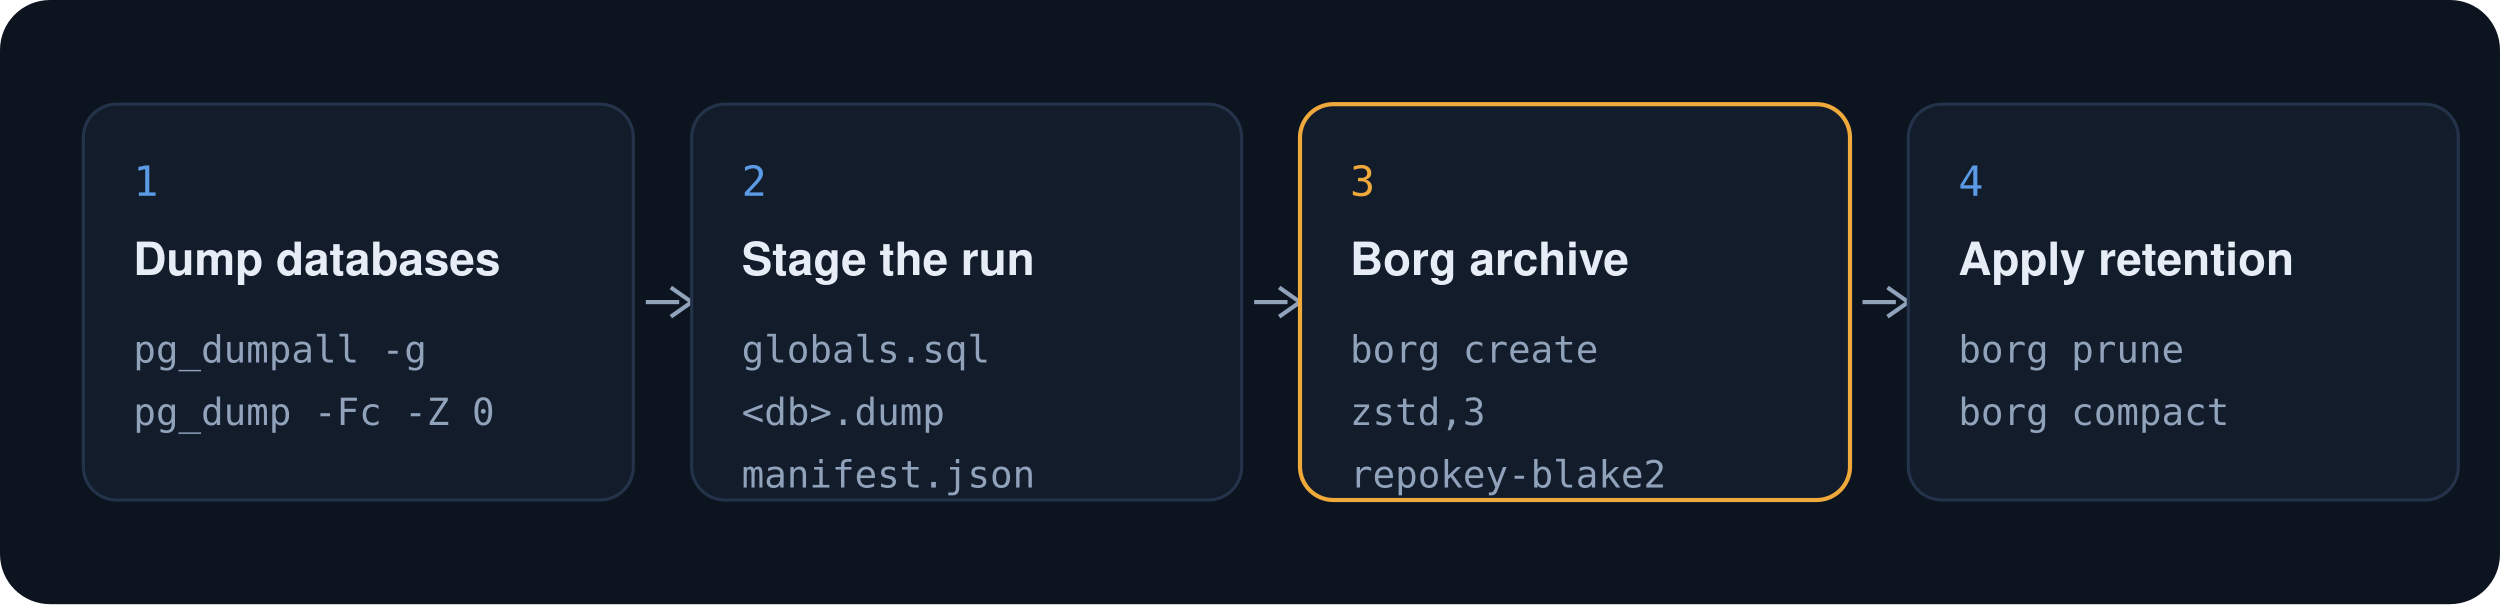
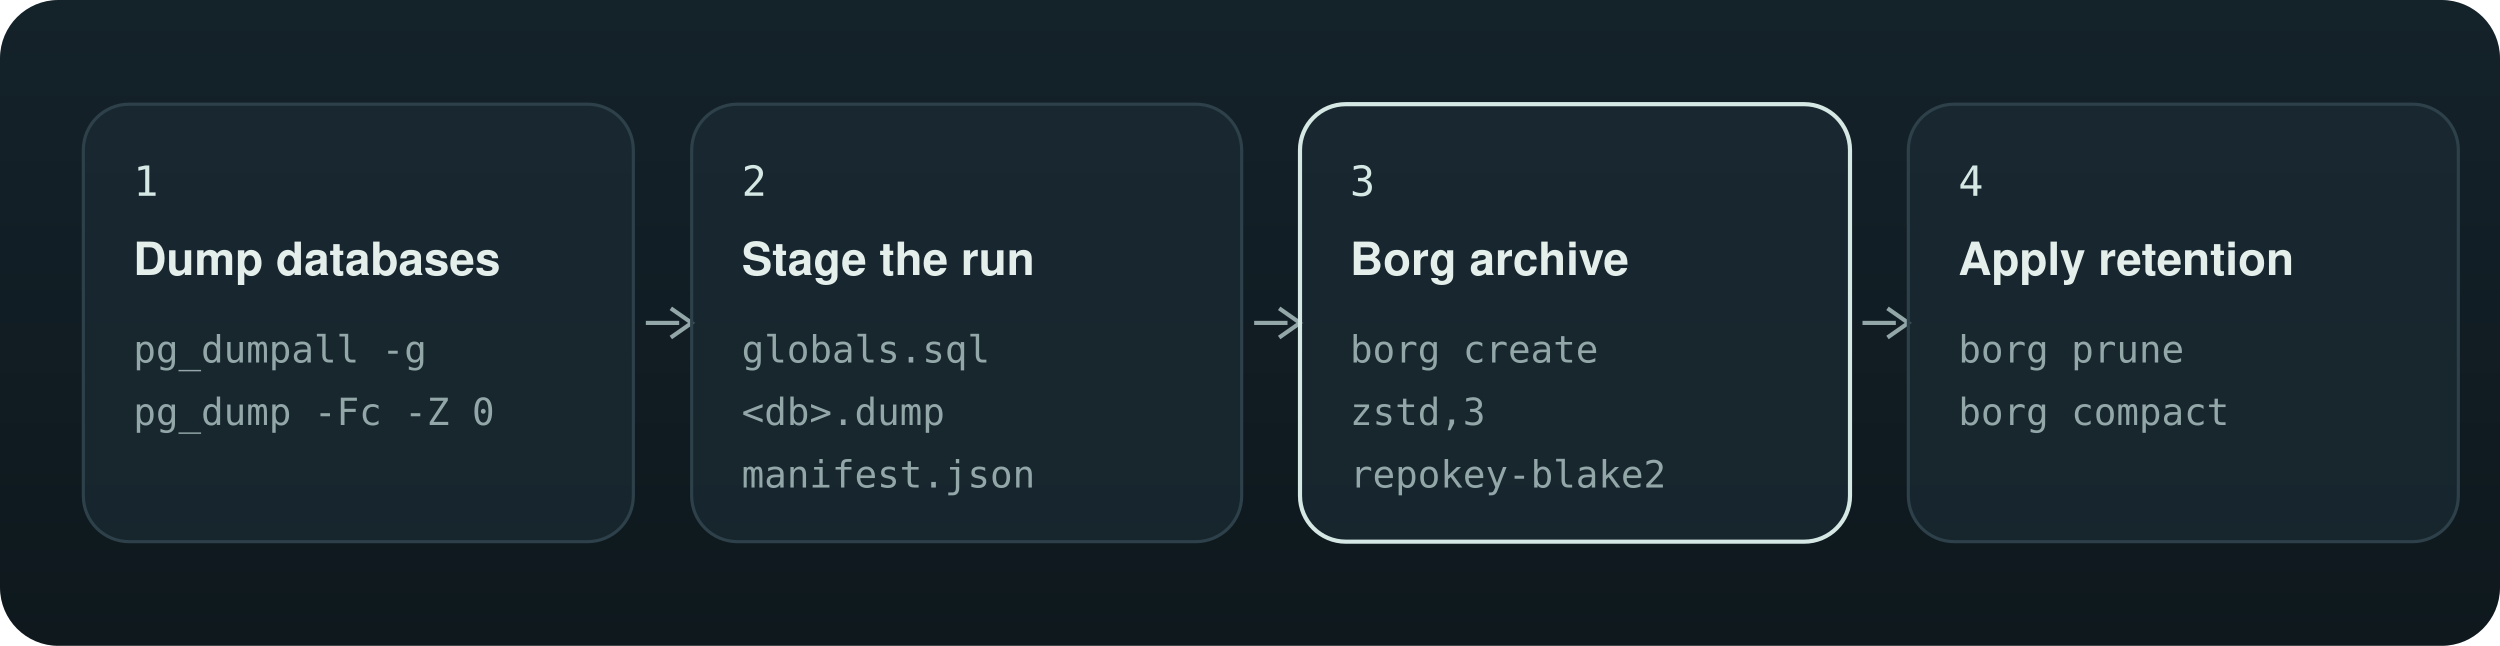
- <svg xmlns="http://www.w3.org/2000/svg" viewBox="0 0 1200 290" width="100%" role="img" aria-labelledby="t d">
-   <rect width="1200" height="290" rx="24" fill="#0C1420" />
-   <rect x="40" y="50" width="264" height="190" rx="16" fill="#121C2B" stroke="#24324A" stroke-width="1.5" />
-   <text x="64" y="94" font-family="'JetBrains Mono', ui-monospace, SFMono-Regular, Menlo, Consolas, monospace" font-size="20" fill="#5B9BE6">1</text>
-   <text x="64" y="132" font-family="'Space Grotesk', ui-sans-serif, system-ui, -apple-system, 'Segoe UI', Helvetica, Arial, sans-serif" font-size="22" font-weight="600" fill="#E6EDF6">Dump databases</text>
-   <text x="64" y="174" font-family="'JetBrains Mono', ui-monospace, SFMono-Regular, Menlo, Consolas, monospace" font-size="18" fill="#91A2BB">pg_dumpall -g</text>
-   <text x="64" y="204" font-family="'JetBrains Mono', ui-monospace, SFMono-Regular, Menlo, Consolas, monospace" font-size="18" fill="#91A2BB">pg_dump -Fc -Z 0</text>
-   <path d="M310 145.0 H326" stroke="#91A2BB" stroke-width="2" />
-   <path d="M322 138.0 L332 145.0 L322 152.0" fill="none" stroke="#91A2BB" stroke-width="2" />
-   <rect x="332" y="50" width="264" height="190" rx="16" fill="#121C2B" stroke="#24324A" stroke-width="1.5" />
-   <text x="356" y="94" font-family="'JetBrains Mono', ui-monospace, SFMono-Regular, Menlo, Consolas, monospace" font-size="20" fill="#5B9BE6">2</text>
-   <text x="356" y="132" font-family="'Space Grotesk', ui-sans-serif, system-ui, -apple-system, 'Segoe UI', Helvetica, Arial, sans-serif" font-size="22" font-weight="600" fill="#E6EDF6">Stage the run</text>
-   <text x="356" y="174" font-family="'JetBrains Mono', ui-monospace, SFMono-Regular, Menlo, Consolas, monospace" font-size="18" fill="#91A2BB">globals.sql</text>
-   <text x="356" y="204" font-family="'JetBrains Mono', ui-monospace, SFMono-Regular, Menlo, Consolas, monospace" font-size="18" fill="#91A2BB">&lt;db&gt;.dump</text>
-   <text x="356" y="234" font-family="'JetBrains Mono', ui-monospace, SFMono-Regular, Menlo, Consolas, monospace" font-size="18" fill="#91A2BB">manifest.json</text>
-   <path d="M602 145.0 H618" stroke="#91A2BB" stroke-width="2" />
-   <path d="M614 138.0 L624 145.0 L614 152.0" fill="none" stroke="#91A2BB" stroke-width="2" />
-   <rect x="624" y="50" width="264" height="190" rx="16" fill="#121C2B" stroke="#F0A93B" stroke-width="2" />
-   <text x="648" y="94" font-family="'JetBrains Mono', ui-monospace, SFMono-Regular, Menlo, Consolas, monospace" font-size="20" fill="#F0A93B">3</text>
-   <text x="648" y="132" font-family="'Space Grotesk', ui-sans-serif, system-ui, -apple-system, 'Segoe UI', Helvetica, Arial, sans-serif" font-size="22" font-weight="600" fill="#E6EDF6">Borg archive</text>
-   <text x="648" y="174" font-family="'JetBrains Mono', ui-monospace, SFMono-Regular, Menlo, Consolas, monospace" font-size="18" fill="#91A2BB">borg create</text>
-   <text x="648" y="204" font-family="'JetBrains Mono', ui-monospace, SFMono-Regular, Menlo, Consolas, monospace" font-size="18" fill="#91A2BB">zstd,3</text>
-   <text x="648" y="234" font-family="'JetBrains Mono', ui-monospace, SFMono-Regular, Menlo, Consolas, monospace" font-size="18" fill="#91A2BB">repokey-blake2</text>
-   <path d="M894 145.0 H910" stroke="#91A2BB" stroke-width="2" />
-   <path d="M906 138.0 L916 145.0 L906 152.0" fill="none" stroke="#91A2BB" stroke-width="2" />
-   <rect x="916" y="50" width="264" height="190" rx="16" fill="#121C2B" stroke="#24324A" stroke-width="1.5" />
-   <text x="940" y="94" font-family="'JetBrains Mono', ui-monospace, SFMono-Regular, Menlo, Consolas, monospace" font-size="20" fill="#5B9BE6">4</text>
-   <text x="940" y="132" font-family="'Space Grotesk', ui-sans-serif, system-ui, -apple-system, 'Segoe UI', Helvetica, Arial, sans-serif" font-size="22" font-weight="600" fill="#E6EDF6">Apply retention</text>
-   <text x="940" y="174" font-family="'JetBrains Mono', ui-monospace, SFMono-Regular, Menlo, Consolas, monospace" font-size="18" fill="#91A2BB">borg prune</text>
-   <text x="940" y="204" font-family="'JetBrains Mono', ui-monospace, SFMono-Regular, Menlo, Consolas, monospace" font-size="18" fill="#91A2BB">borg compact</text>
+ <svg xmlns="http://www.w3.org/2000/svg" viewBox="0 0 1200 310" width="100%" role="img" aria-labelledby="t d">
+   <defs>
+     <linearGradient id="bg" x1="0" y1="0" x2="0" y2="1">
+       <stop offset="0" stop-color="#14222A" />
+       <stop offset="1" stop-color="#0E181D" />
+     </linearGradient>
+   </defs>
+   <rect width="1200" height="310" rx="28" fill="url(#bg)" />
+   <rect x="40" y="50" width="264" height="210" rx="22" fill="#1C2C34" fill-opacity="0.7" stroke="#2E414A" stroke-width="1.5" />
+   <text x="64" y="94" font-family="'JetBrains Mono', ui-monospace, SFMono-Regular, Menlo, Consolas, monospace" font-size="20" fill="#D6E8E4">1</text>
+   <text x="64" y="132" font-family="'Urbanist', ui-sans-serif, system-ui, -apple-system, 'Segoe UI', Helvetica, Arial, sans-serif" font-size="22" font-weight="600" fill="#E4EFEC">Dump databases</text>
+   <text x="64" y="174" font-family="'JetBrains Mono', ui-monospace, SFMono-Regular, Menlo, Consolas, monospace" font-size="18" fill="#93A7A9">pg_dumpall -g</text>
+   <text x="64" y="204" font-family="'JetBrains Mono', ui-monospace, SFMono-Regular, Menlo, Consolas, monospace" font-size="18" fill="#93A7A9">pg_dump -Fc -Z 0</text>
+   <path d="M310 155.0 H326" stroke="#93A7A9" stroke-width="2" />
+   <path d="M322 148.0 L332 155.0 L322 162.0" fill="none" stroke="#93A7A9" stroke-width="2" />
+   <rect x="332" y="50" width="264" height="210" rx="22" fill="#1C2C34" fill-opacity="0.7" stroke="#2E414A" stroke-width="1.5" />
+   <text x="356" y="94" font-family="'JetBrains Mono', ui-monospace, SFMono-Regular, Menlo, Consolas, monospace" font-size="20" fill="#D6E8E4">2</text>
+   <text x="356" y="132" font-family="'Urbanist', ui-sans-serif, system-ui, -apple-system, 'Segoe UI', Helvetica, Arial, sans-serif" font-size="22" font-weight="600" fill="#E4EFEC">Stage the run</text>
+   <text x="356" y="174" font-family="'JetBrains Mono', ui-monospace, SFMono-Regular, Menlo, Consolas, monospace" font-size="18" fill="#93A7A9">globals.sql</text>
+   <text x="356" y="204" font-family="'JetBrains Mono', ui-monospace, SFMono-Regular, Menlo, Consolas, monospace" font-size="18" fill="#93A7A9">&lt;db&gt;.dump</text>
+   <text x="356" y="234" font-family="'JetBrains Mono', ui-monospace, SFMono-Regular, Menlo, Consolas, monospace" font-size="18" fill="#93A7A9">manifest.json</text>
+   <path d="M602 155.0 H618" stroke="#93A7A9" stroke-width="2" />
+   <path d="M614 148.0 L624 155.0 L614 162.0" fill="none" stroke="#93A7A9" stroke-width="2" />
+   <rect x="624" y="50" width="264" height="210" rx="22" fill="#1C2C34" fill-opacity="0.7" stroke="#D6E8E4" stroke-width="2" />
+   <text x="648" y="94" font-family="'JetBrains Mono', ui-monospace, SFMono-Regular, Menlo, Consolas, monospace" font-size="20" fill="#D6E8E4">3</text>
+   <text x="648" y="132" font-family="'Urbanist', ui-sans-serif, system-ui, -apple-system, 'Segoe UI', Helvetica, Arial, sans-serif" font-size="22" font-weight="600" fill="#E4EFEC">Borg archive</text>
+   <text x="648" y="174" font-family="'JetBrains Mono', ui-monospace, SFMono-Regular, Menlo, Consolas, monospace" font-size="18" fill="#93A7A9">borg create</text>
+   <text x="648" y="204" font-family="'JetBrains Mono', ui-monospace, SFMono-Regular, Menlo, Consolas, monospace" font-size="18" fill="#93A7A9">zstd,3</text>
+   <text x="648" y="234" font-family="'JetBrains Mono', ui-monospace, SFMono-Regular, Menlo, Consolas, monospace" font-size="18" fill="#93A7A9">repokey-blake2</text>
+   <path d="M894 155.0 H910" stroke="#93A7A9" stroke-width="2" />
+   <path d="M906 148.0 L916 155.0 L906 162.0" fill="none" stroke="#93A7A9" stroke-width="2" />
+   <rect x="916" y="50" width="264" height="210" rx="22" fill="#1C2C34" fill-opacity="0.7" stroke="#2E414A" stroke-width="1.5" />
+   <text x="940" y="94" font-family="'JetBrains Mono', ui-monospace, SFMono-Regular, Menlo, Consolas, monospace" font-size="20" fill="#D6E8E4">4</text>
+   <text x="940" y="132" font-family="'Urbanist', ui-sans-serif, system-ui, -apple-system, 'Segoe UI', Helvetica, Arial, sans-serif" font-size="22" font-weight="600" fill="#E4EFEC">Apply retention</text>
+   <text x="940" y="174" font-family="'JetBrains Mono', ui-monospace, SFMono-Regular, Menlo, Consolas, monospace" font-size="18" fill="#93A7A9">borg prune</text>
+   <text x="940" y="204" font-family="'JetBrains Mono', ui-monospace, SFMono-Regular, Menlo, Consolas, monospace" font-size="18" fill="#93A7A9">borg compact</text>
</svg>
